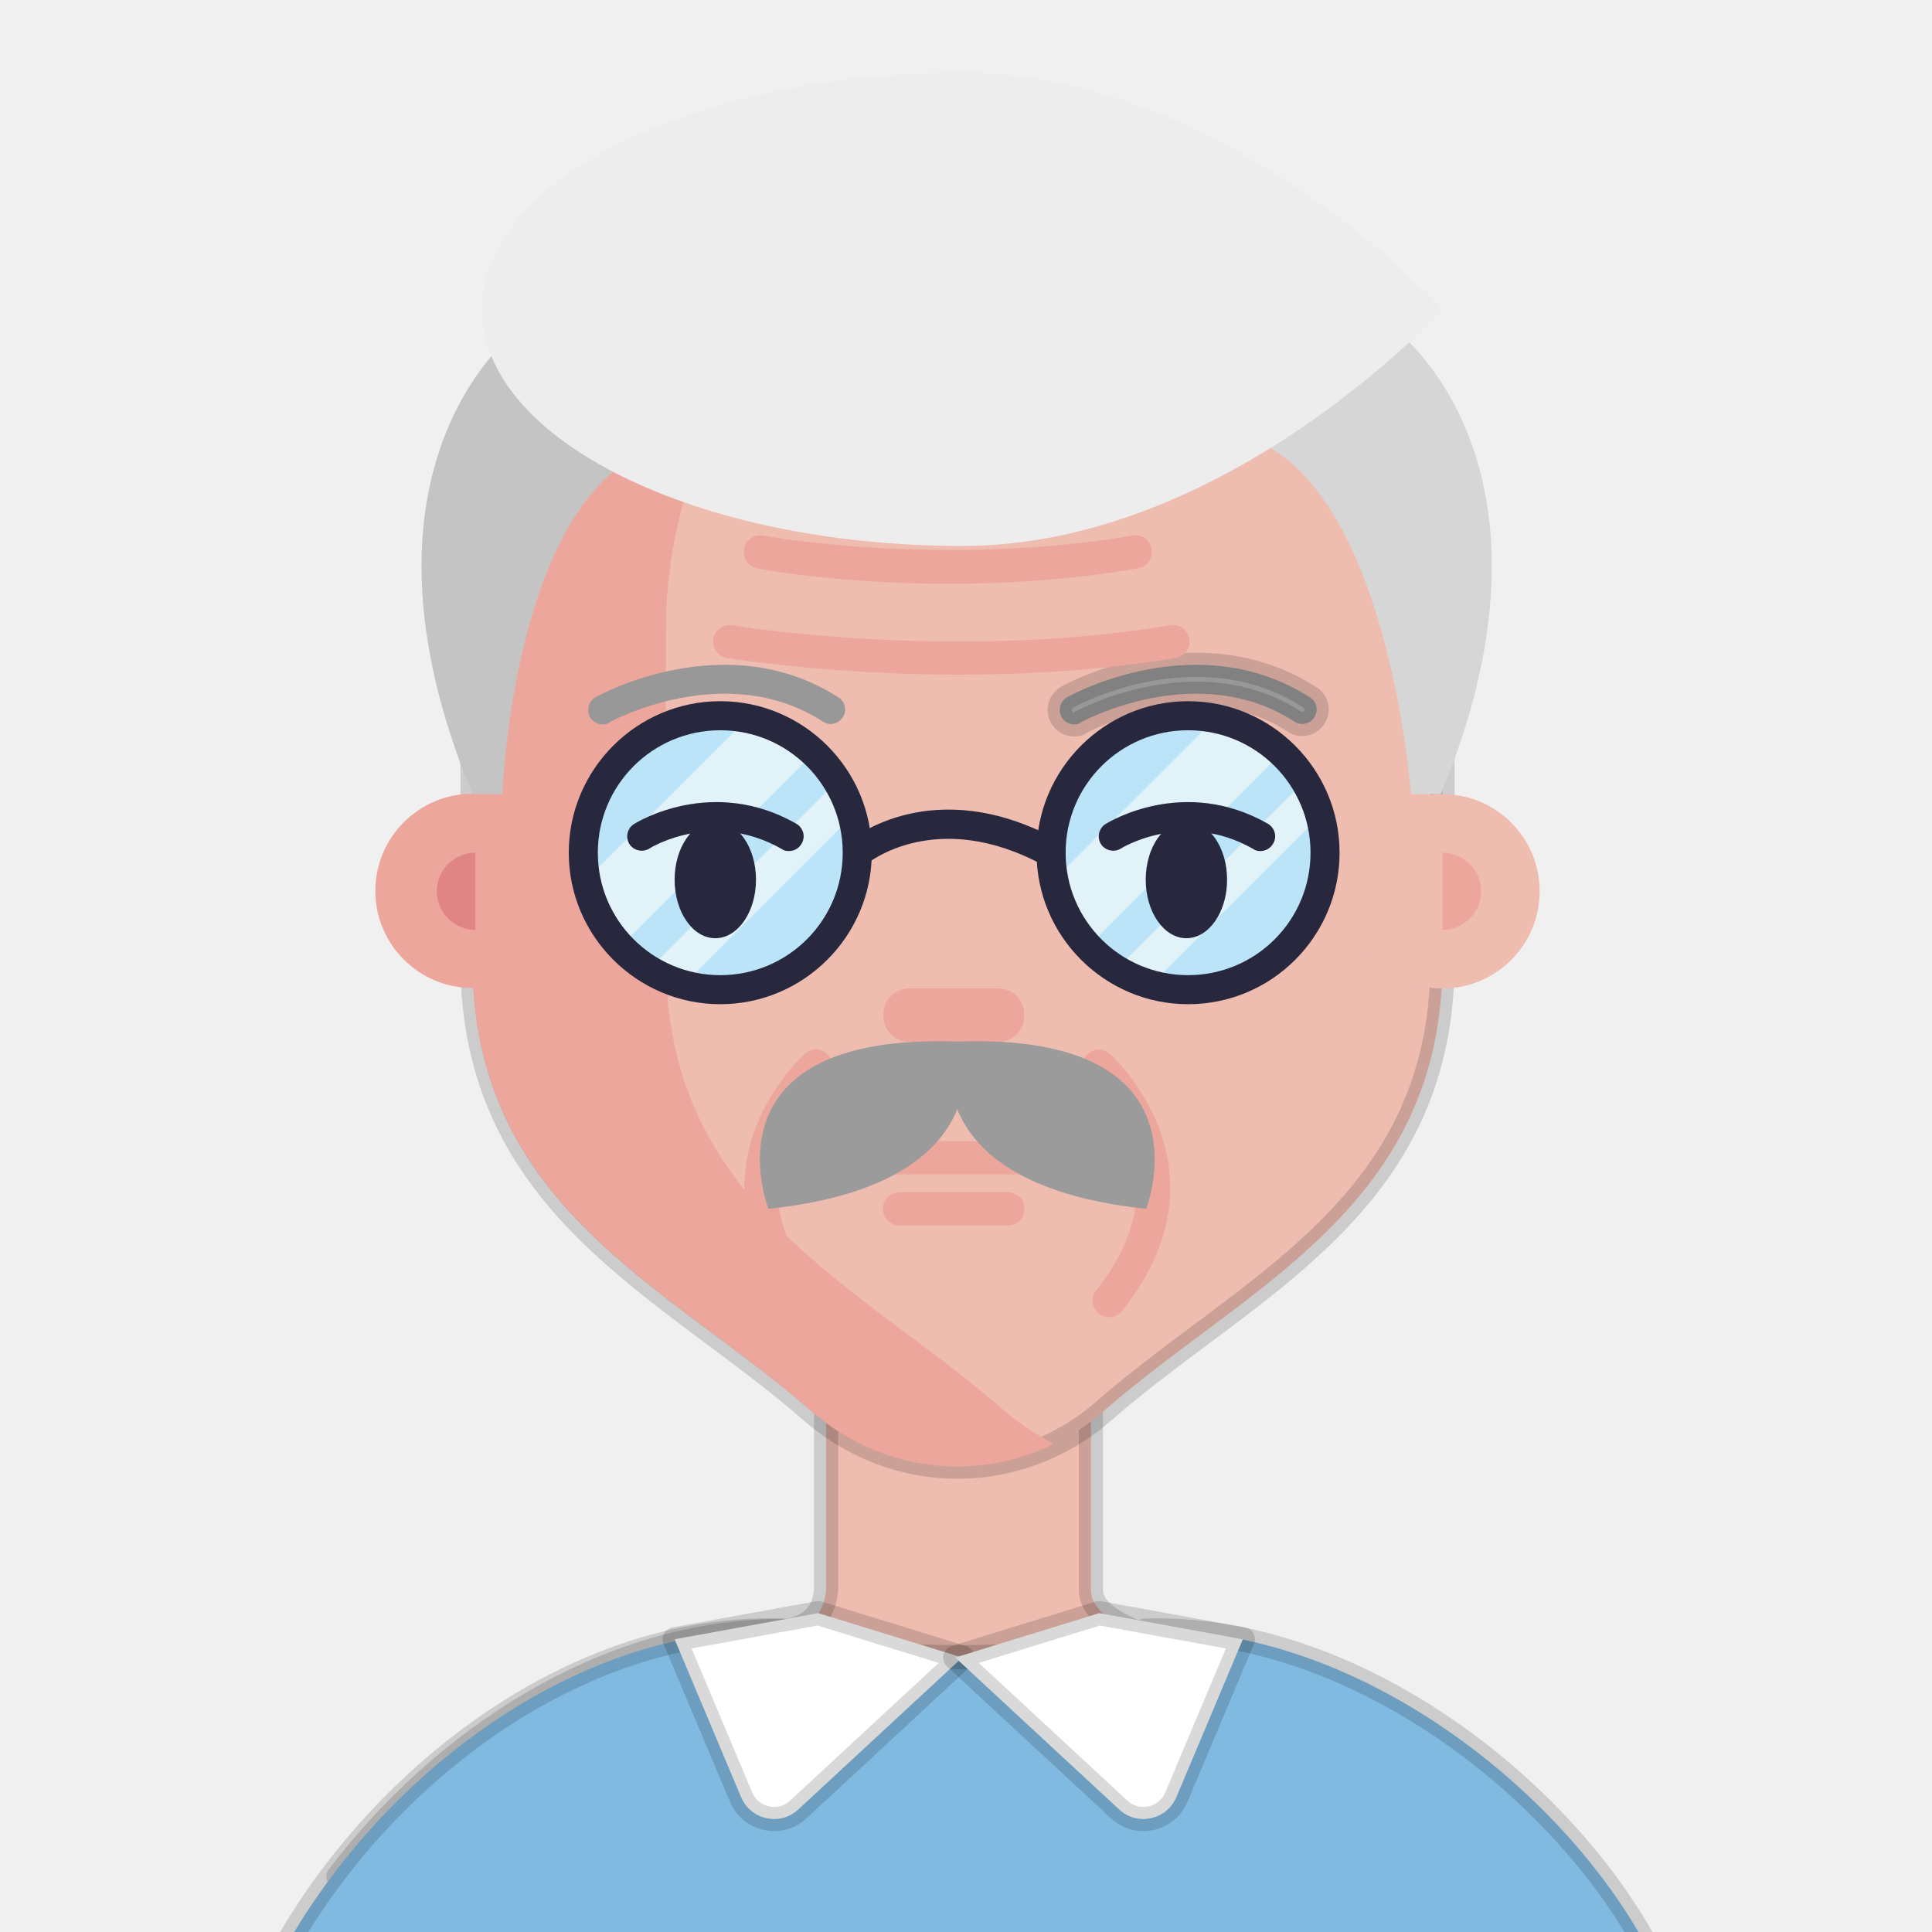
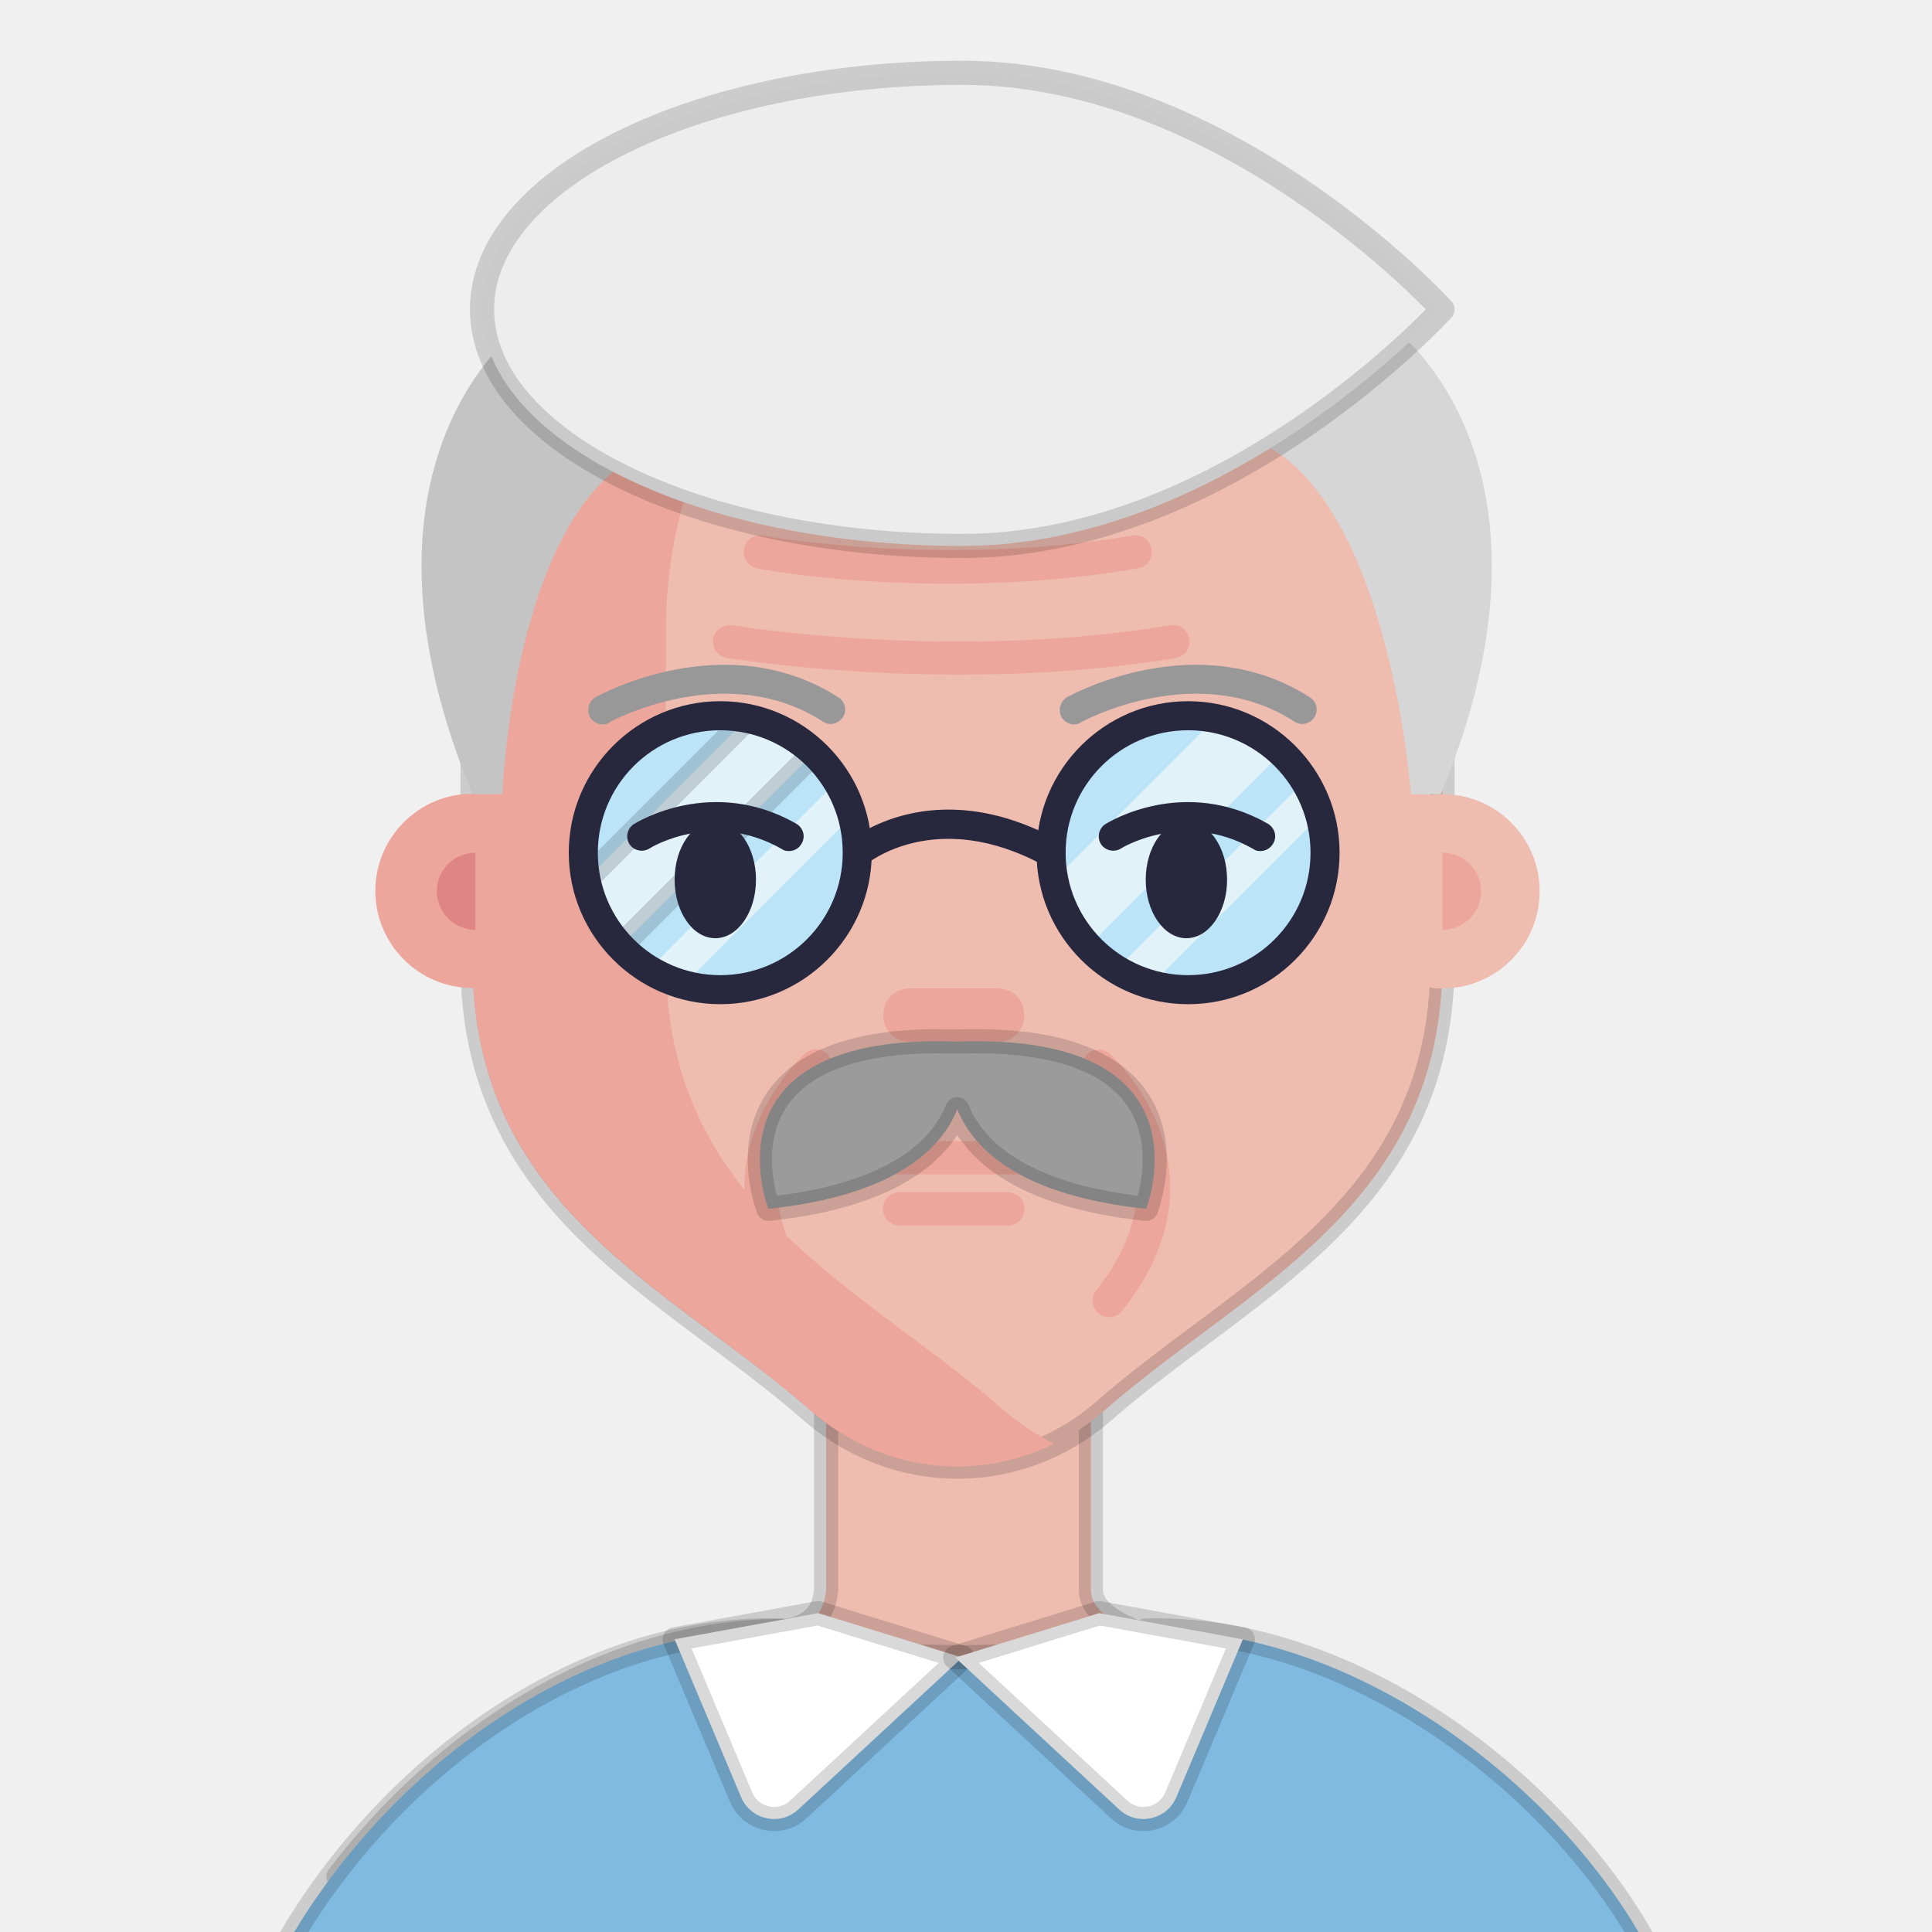
<svg xmlns="http://www.w3.org/2000/svg" id="Layer_1" viewBox="0 0 160 160">
  <defs>
    <style>.cls-1{fill:#80bae1;}.cls-2{fill:#d6d6d6;}.cls-3{fill:#c4c4c4;}.cls-4{fill:#989899;}.cls-5{fill:#9b9b9b;}.cls-6{fill:#fff;}.cls-7{fill:#bbe4f9;}.cls-8{fill:#e1f2f9;}.cls-9{fill:#efbcb0;}.cls-10{fill:#eda69b;}.cls-11{fill:#ededed;}.cls-12{fill:#e08585;}.cls-13{fill:#27273d;}</style>
  </defs>
  <g id="Avatars">
    <g id="Artboard">
      <g id="Men">
        <g id="Old-People-Avatar_32">
          <path id="Path" class="cls-9" d="M131.047,156.074c-9.9,7.081-21.312,12.134-33.653,14.609h-34.788c-12.753-2.544-24.475-7.872-34.581-15.263,8.594-11.344,22.172-20.35,36.781-20.35h.206c2.097-.275,3.231-1.409,3.403-3.403v-18.597h21.931v18.597c0,4.469,13.991,5.672,17.05,6.738,9.9,3.472,17.119,8.937,23.375,17.359l.275.309Z" stroke="#000" stroke-opacity="0.15" stroke-width="2" stroke-linejoin="round" />
          <path id="Path-2" class="cls-9" d="M119.462,52.261v27.328c0,20.384-16.225,26.916-28.05,37.262-7.047,6.153-17.188,6.153-24.234,0-11.825-10.347-28.05-16.878-28.05-37.262v-27.328c0-20.556,15.709-37.228,35.062-37.228h10.175c19.388,0,35.097,16.672,35.097,37.228Z" stroke="#000" stroke-opacity="0.15" stroke-width="2" stroke-linejoin="round" />
          <path id="Path-3" class="cls-10" d="M55.147,79.555v-27.328c0-19.525,14.128-35.509,32.141-37.091-.963-.103-1.925-.138-2.922-.138h-10.175c-19.388,0-35.063,16.672-35.063,37.228v13.509c-4.434,0-8.044,3.609-8.044,8.044s3.609,8.044,8.044,8.044h.069c1.169,18.597,16.603,25.025,27.947,34.994,5.775,5.053,13.612,5.981,20.144,2.75-1.444-.722-2.819-1.616-4.125-2.75-11.791-10.347-28.016-16.878-28.016-37.262Z" />
          <circle id="Oval" class="cls-9" cx="119.463" cy="73.814" r="8.044" />
          <path class="cls-4" d="M49.922,59.996c-.412,0-.825-.206-1.066-.619-.309-.584-.103-1.306.481-1.65.447-.241,10.863-5.912,20.109.034.55.344.722,1.1.344,1.65-.378.55-1.1.722-1.65.344-8.044-5.191-17.531,0-17.634.034-.172.172-.378.206-.584.206Z" />
-           <path class="cls-4" d="M88.972,59.996c-.412,0-.825-.206-1.066-.619-.309-.584-.103-1.306.481-1.65.447-.241,10.863-5.912,20.109.034.55.344.722,1.1.344,1.65-.344.55-1.1.722-1.65.344-8.044-5.191-17.531,0-17.634.034-.206.172-.378.206-.584.206Z" stroke="#000" stroke-opacity="0.15" stroke-width="2" stroke-linejoin="round" />
+           <path class="cls-4" d="M88.972,59.996c-.412,0-.825-.206-1.066-.619-.309-.584-.103-1.306.481-1.65.447-.241,10.863-5.912,20.109.034.55.344.722,1.1.344,1.65-.344.55-1.1.722-1.65.344-8.044-5.191-17.531,0-17.634.034-.206.172-.378.206-.584.206Z" />
          <path id="Path-4" class="cls-10" d="M82.681,86.292h-7.391c-1.169,0-2.131-.963-2.131-2.131v-.172c0-1.169.963-2.131,2.131-2.131h7.391c1.169,0,2.131.963,2.131,2.131v.172c0,1.169-.963,2.131-2.131,2.131Z" />
          <path id="Path-5" class="cls-12" d="M39.369,70.617c-1.753,0-3.197,1.444-3.197,3.197s1.444,3.197,3.197,3.197v-6.394Z" />
          <path id="Path-6" class="cls-10" d="M119.463,77.011c1.753,0,3.197-1.444,3.197-3.197s-1.444-3.197-3.197-3.197v6.394Z" />
          <path class="cls-10" d="M79.45,55.87c-10.931,0-19.113-1.375-19.25-1.375-.756-.138-1.238-.825-1.134-1.581.138-.756.825-1.238,1.581-1.134.172.034,18.15,3.025,36.266,0,.756-.138,1.444.378,1.581,1.134.138.756-.378,1.444-1.134,1.581-6.188,1.031-12.409,1.375-17.909,1.375Z" />
          <path class="cls-10" d="M78.625,48.342c-9.075,0-15.503-1.169-15.916-1.272-.756-.138-1.238-.859-1.1-1.616.138-.756.859-1.238,1.616-1.1.138.034,14.644,2.681,30.559,0,.756-.138,1.444.378,1.581,1.134.137.756-.378,1.444-1.134,1.581-5.603.963-10.966,1.272-15.606,1.272Z" />
-           <path id="Path-7" class="cls-7" d="M70.994,70.617c0,6.256-5.088,11.344-11.344,11.344-1.066,0-2.062-.137-3.025-.412-1.031-.275-1.994-.722-2.888-1.272-.859-.516-1.65-1.169-2.337-1.925-1.409-1.512-2.406-3.403-2.853-5.5-.138-.722-.241-1.478-.241-2.269,0-6.256,5.088-11.344,11.344-11.344.756,0,1.512.069,2.269.241,2.097.412,3.987,1.444,5.5,2.853.722.688,1.375,1.478,1.925,2.337.55.894.997,1.856,1.272,2.888.241.997.378,1.994.378,3.059Z" />
-           <path id="Path-8" class="cls-8" d="M67.419,62.333l-16.053,16.053c-1.409-1.513-2.406-3.403-2.853-5.5l13.372-13.372c2.131.412,4.022,1.409,5.534,2.819Z" />
+           <path id="Path-7" class="cls-7" d="M70.994,70.617c0,6.256-5.088,11.344-11.344,11.344-1.066,0-2.062-.137-3.025-.412-1.031-.275-1.994-.722-2.888-1.272-.859-.516-1.65-1.169-2.337-1.925-1.409-1.512-2.406-3.403-2.853-5.5-.138-.722-.241-1.478-.241-2.269,0-6.256,5.088-11.344,11.344-11.344.756,0,1.512.069,2.269.241,2.097.412,3.987,1.444,5.5,2.853.722.688,1.375,1.478,1.925,2.337.55.894.997,1.856,1.272,2.888.241.997.378,1.994.378,3.059Z" stroke="#000" stroke-opacity="0.15" stroke-width="2" stroke-linejoin="round" />
+           <path id="Path-8" class="cls-8" d="M67.419,62.333l-16.053,16.053c-1.409-1.513-2.406-3.403-2.853-5.5l13.372-13.372c2.131.412,4.022,1.409,5.534,2.819Z" stroke="#000" stroke-opacity="0.15" stroke-width="2" stroke-linejoin="round" />
          <path id="Path-9" class="cls-8" d="M70.581,67.558l-13.956,13.991c-1.031-.275-1.994-.722-2.888-1.272l15.606-15.606c.516.894.963,1.856,1.238,2.888Z" />
          <path class="cls-13" d="M59.65,83.164c-6.909,0-12.547-5.638-12.547-12.547s5.638-12.547,12.547-12.547,12.547,5.638,12.547,12.547-5.638,12.547-12.547,12.547ZM59.65,60.477c-5.603,0-10.141,4.537-10.141,10.141s4.537,10.141,10.141,10.141,10.141-4.537,10.141-10.141-4.537-10.141-10.141-10.141Z" />
-           <path id="Path-10" class="cls-7" d="M109.734,70.617c0,6.256-5.088,11.344-11.344,11.344-1.066,0-2.062-.137-3.025-.412-1.031-.275-1.994-.722-2.888-1.272-.859-.516-1.65-1.169-2.337-1.925-1.409-1.512-2.406-3.403-2.853-5.5-.138-.722-.241-1.478-.241-2.269,0-6.256,5.088-11.344,11.344-11.344.756,0,1.512.069,2.269.241,2.097.412,3.987,1.444,5.5,2.853.722.688,1.375,1.478,1.925,2.337.55.894.997,1.856,1.272,2.888.241.997.378,1.994.378,3.059Z" />
+           <path id="Path-10" class="cls-7" d="M109.734,70.617c0,6.256-5.088,11.344-11.344,11.344-1.066,0-2.062-.137-3.025-.412-1.031-.275-1.994-.722-2.888-1.272-.859-.516-1.65-1.169-2.337-1.925-1.409-1.512-2.406-3.403-2.853-5.5-.138-.722-.241-1.478-.241-2.269,0-6.256,5.088-11.344,11.344-11.344.756,0,1.512.069,2.269.241,2.097.412,3.987,1.444,5.5,2.853.722.688,1.375,1.478,1.925,2.337.55.894.997,1.856,1.272,2.888.241.997.378,1.994.378,3.059Z" stroke="#000" stroke-opacity="0.15" stroke-width="2" stroke-linejoin="round" />
          <path id="Path-11" class="cls-8" d="M106.159,62.333l-16.053,16.053c-1.409-1.513-2.406-3.403-2.853-5.5l13.372-13.372c2.131.412,4.022,1.409,5.534,2.819Z" />
          <path id="Path-12" class="cls-8" d="M109.322,67.558l-13.991,13.991c-1.031-.275-1.994-.722-2.888-1.272l15.606-15.606c.584.894.997,1.856,1.272,2.888Z" />
          <path class="cls-13" d="M98.391,83.164c-6.909,0-12.547-5.638-12.547-12.547s5.638-12.547,12.547-12.547,12.547,5.638,12.547,12.547-5.603,12.547-12.547,12.547ZM98.391,60.477c-5.603,0-10.141,4.537-10.141,10.141s4.537,10.141,10.141,10.141,10.141-4.537,10.141-10.141-4.537-10.141-10.141-10.141Z" />
          <path class="cls-13" d="M87.047,71.82c-.206,0-.378-.034-.584-.138-8.938-4.881-14.644-.172-14.678-.138-.516.412-1.272.378-1.684-.138-.412-.516-.378-1.272.138-1.684.275-.241,7.047-5.809,17.394-.138.584.309.791,1.066.481,1.616-.241.378-.653.619-1.066.619Z" />
          <ellipse id="Oval-2" class="cls-13" cx="59.238" cy="72.852" rx="3.369" ry="4.847" />
          <ellipse id="Oval-3" class="cls-13" cx="98.253" cy="72.852" rx="3.369" ry="4.847" />
          <path class="cls-13" d="M65.322,70.48c-.206,0-.412-.034-.584-.172-5.672-3.231-10.759-.172-10.966-.034-.55.344-1.306.172-1.65-.378-.344-.55-.172-1.306.378-1.65.275-.172,6.497-3.987,13.441-.034.584.344.791,1.066.447,1.65-.241.412-.619.619-1.066.619Z" />
          <path class="cls-13" d="M104.372,70.48c-.206,0-.412-.034-.584-.172-5.706-3.266-10.931-.069-10.966-.034-.55.344-1.306.172-1.65-.378-.344-.55-.172-1.306.378-1.65.275-.172,6.497-3.987,13.441-.034.584.344.791,1.066.447,1.65-.241.412-.653.619-1.066.619Z" />
          <path id="Path-13" class="cls-1" d="M137,162.402c-14.747,11.103-37.131,10-57,10-19.938,0-42.219,1.206-57-10,8-15,24.516-27.916,41.806-27.366,0,0,2.406,2.2,14.85,2.2,12.478-.034,15.194-2.2,15.194-2.2,17.394-.516,35.15,13.366,42.15,27.366Z" stroke="#000" stroke-opacity="0.15" stroke-width="2" stroke-linejoin="round" />
          <path class="cls-10" d="M66.697,109.083c-.412,0-.791-.172-1.066-.516-9.488-11.894.928-21.209,1.031-21.312.584-.516,1.444-.447,1.925.138.516.584.447,1.444-.138,1.925h0c-.344.309-8.525,7.734-.688,17.531.481.584.378,1.444-.206,1.925-.241.206-.55.309-.859.309Z" />
          <path class="cls-10" d="M91.859,109.083c-.309,0-.619-.103-.859-.309-.584-.481-.688-1.341-.206-1.925,7.803-9.797-.344-17.222-.688-17.531-.584-.516-.619-1.375-.138-1.925.516-.584,1.375-.619,1.925-.138.103.103,10.519,9.419,1.031,21.312-.241.344-.653.516-1.066.516Z" />
          <path id="Path-14" class="cls-3" d="M42.978,27.236s-15.228,11.069-3.85,38.534h2.475s.859-23.203,11.55-28.222l-10.175-10.312Z" />
          <path id="Path-15" class="cls-2" d="M115.475,27.236s15.228,11.069,3.85,38.534h-2.475s-1.753-24.062-12.444-29.081l11.069-9.453Z" />
-           <path id="Path-16" class="cls-11" d="M119.463,25.62s-17.806,19.594-39.772,19.594-39.772-8.766-39.772-19.594S57.725,6.027,79.691,6.027s39.772,19.594,39.772,19.594Z" />
+           <path id="Path-16" class="cls-11" d="M119.463,25.62s-17.806,19.594-39.772,19.594-39.772-8.766-39.772-19.594S57.725,6.027,79.691,6.027s39.772,19.594,39.772,19.594Z" stroke="#000" stroke-opacity="0.15" stroke-width="2" stroke-linejoin="round" />
          <path class="cls-10" d="M87.391,97.258h-16.844c-.756,0-1.375-.619-1.375-1.375s.619-1.375,1.375-1.375h16.844c.756,0,1.375.619,1.375,1.375s-.584,1.375-1.375,1.375Z" />
          <path class="cls-10" d="M83.472,101.486h-8.972c-.756,0-1.375-.619-1.375-1.375s.619-1.375,1.375-1.375h8.972c.756,0,1.375.619,1.375,1.375s-.619,1.375-1.375,1.375Z" />
-           <path id="Path-17" class="cls-5" d="M79.278,86.258c-21.416-.756-15.641,13.853-15.641,13.853,10.416-1.1,14.3-4.916,15.641-8.25,1.341,3.334,5.225,7.15,15.641,8.25,0,0,5.775-14.609-15.641-13.853Z" />
+           <path id="Path-17" class="cls-5" d="M79.278,86.258c-21.416-.756-15.641,13.853-15.641,13.853,10.416-1.1,14.3-4.916,15.641-8.25,1.341,3.334,5.225,7.15,15.641,8.25,0,0,5.775-14.609-15.641-13.853Z" stroke="#000" stroke-opacity="0.15" stroke-width="2" stroke-linejoin="round" />
          <path id="Path-18" class="cls-6" d="M79.691,137.27l-13.578,12.581c-1.512,1.409-3.953.859-4.744-1.031l-5.5-13.062,11.894-2.166,11.928,3.678Z" stroke="#000" stroke-opacity="0.15" stroke-width="2" stroke-linejoin="round" />
          <path id="Path-19" class="cls-6" d="M79.106,137.27l13.578,12.581c1.512,1.409,3.953.859,4.744-1.031l5.5-13.062-11.894-2.166-11.928,3.678Z" stroke="#000" stroke-opacity="0.15" stroke-width="2" stroke-linejoin="round" />
        </g>
      </g>
    </g>
  </g>
</svg>
